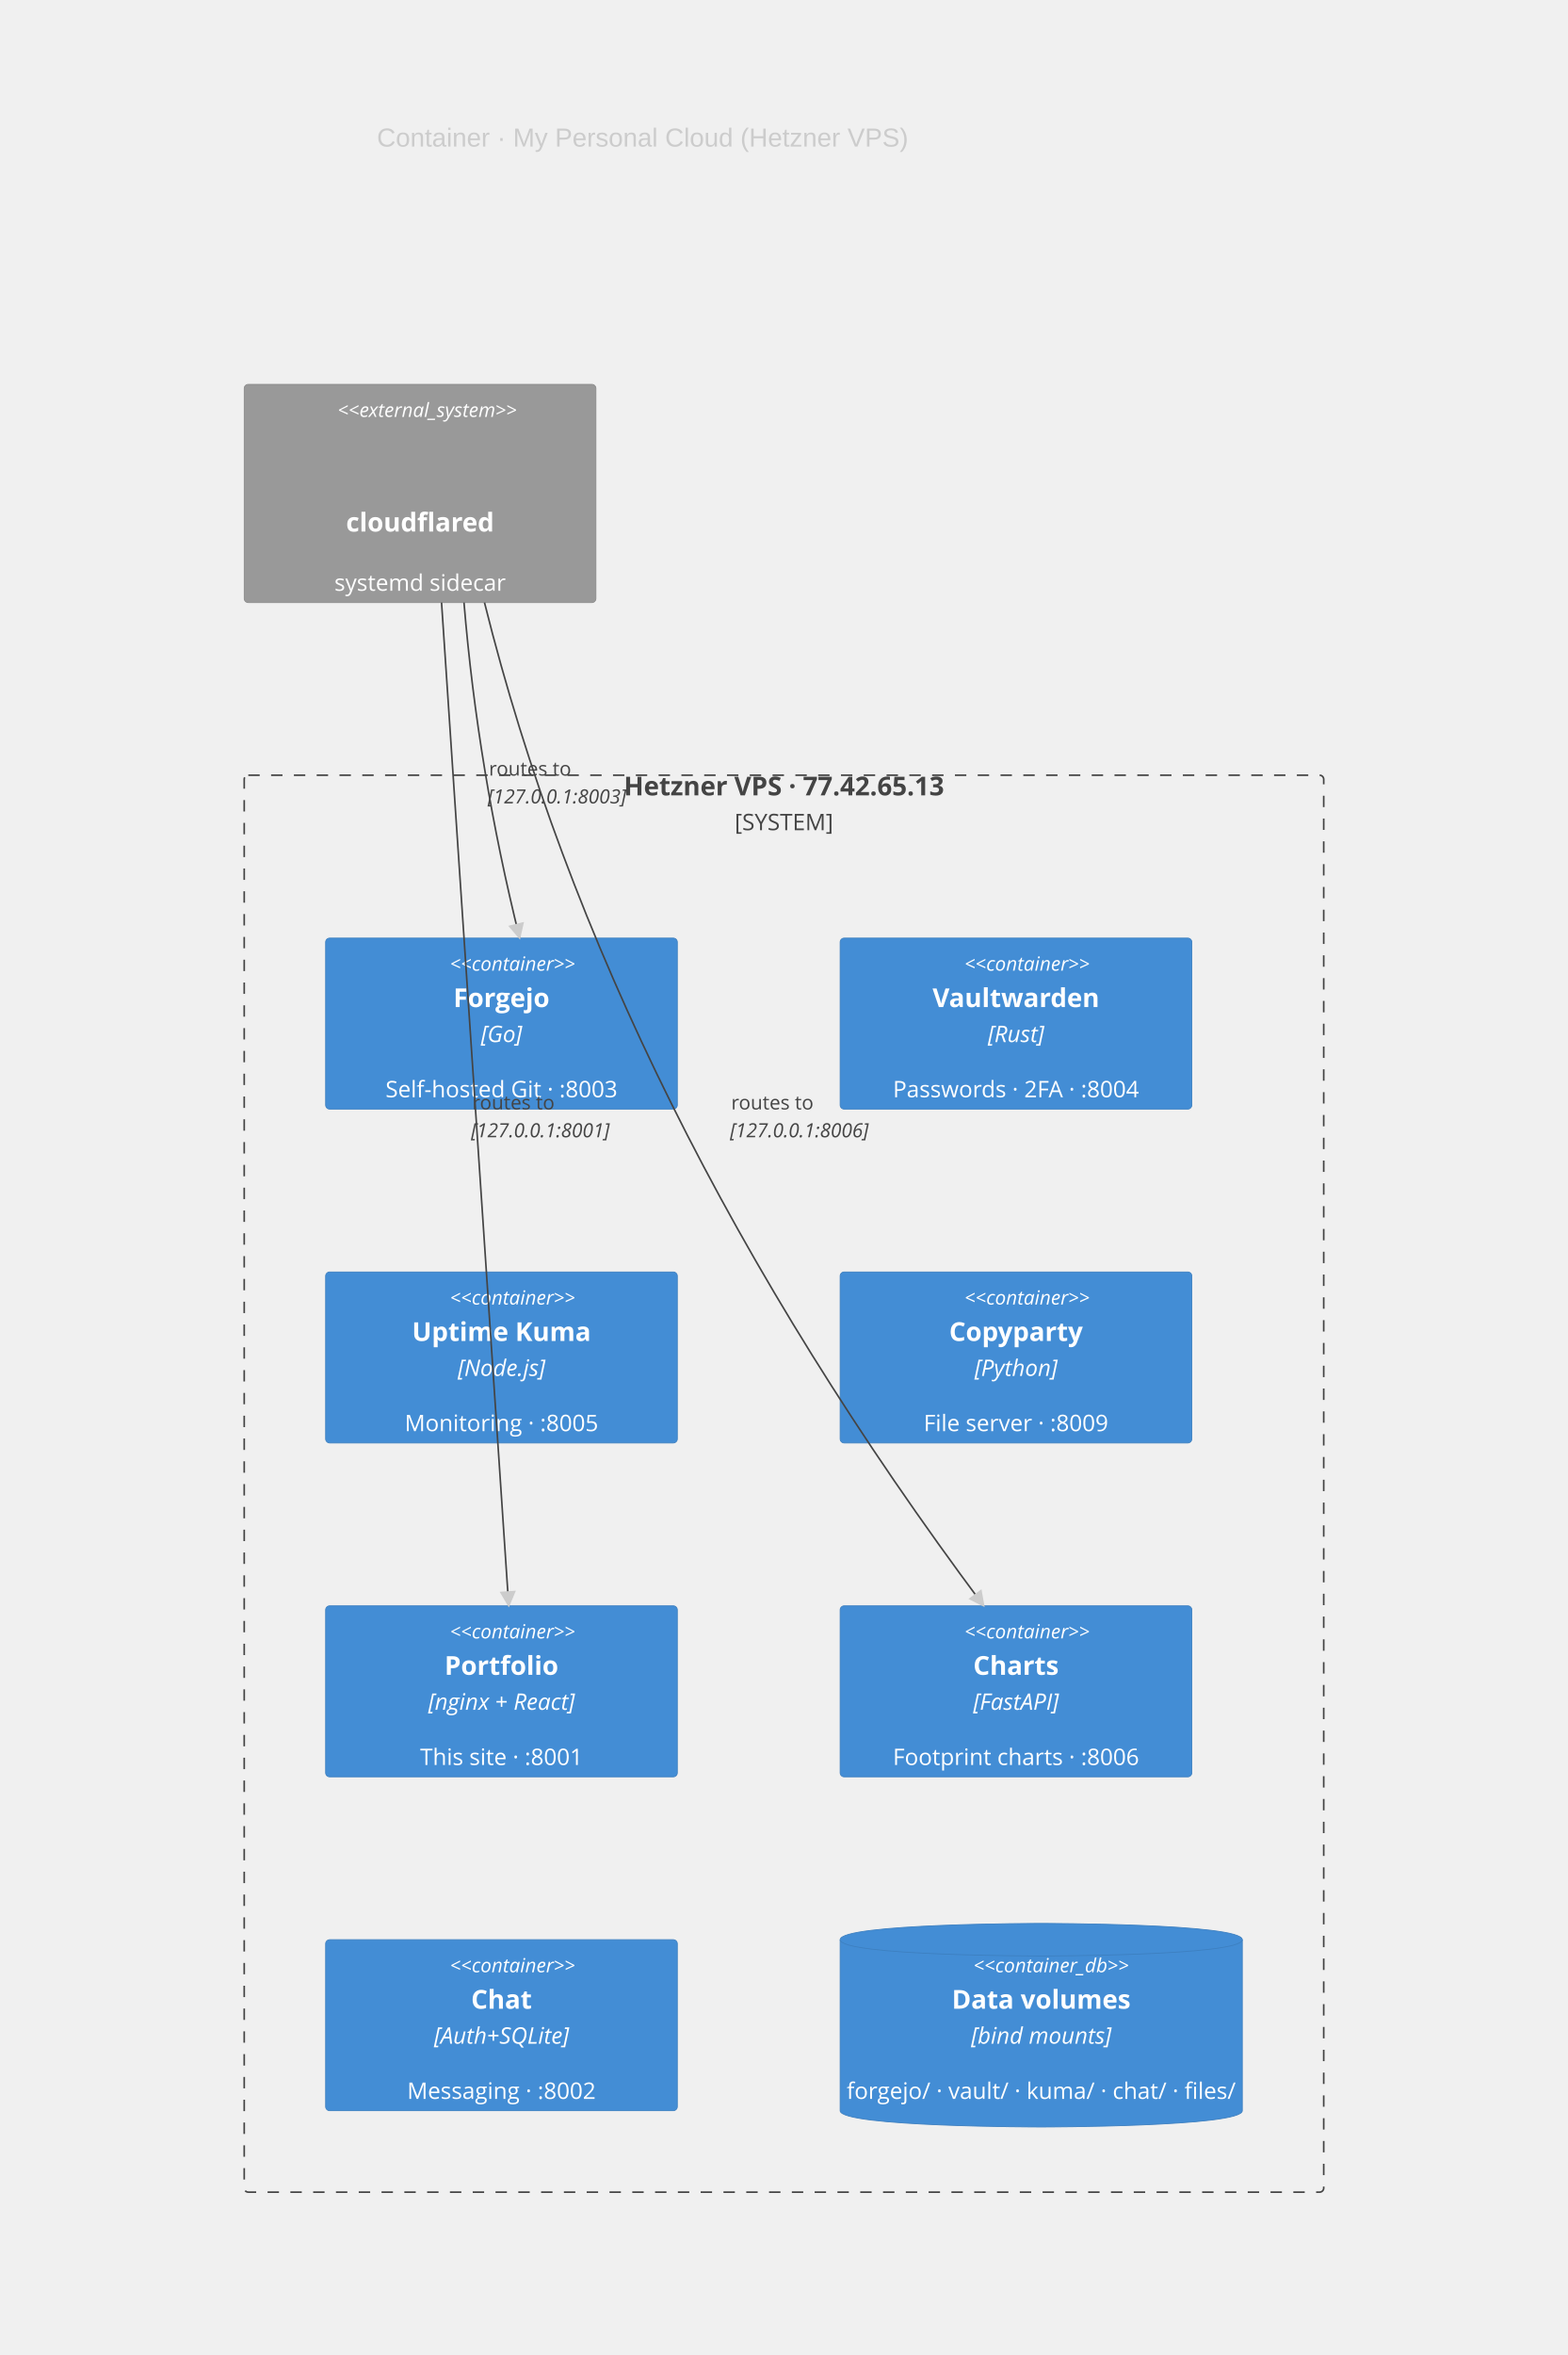
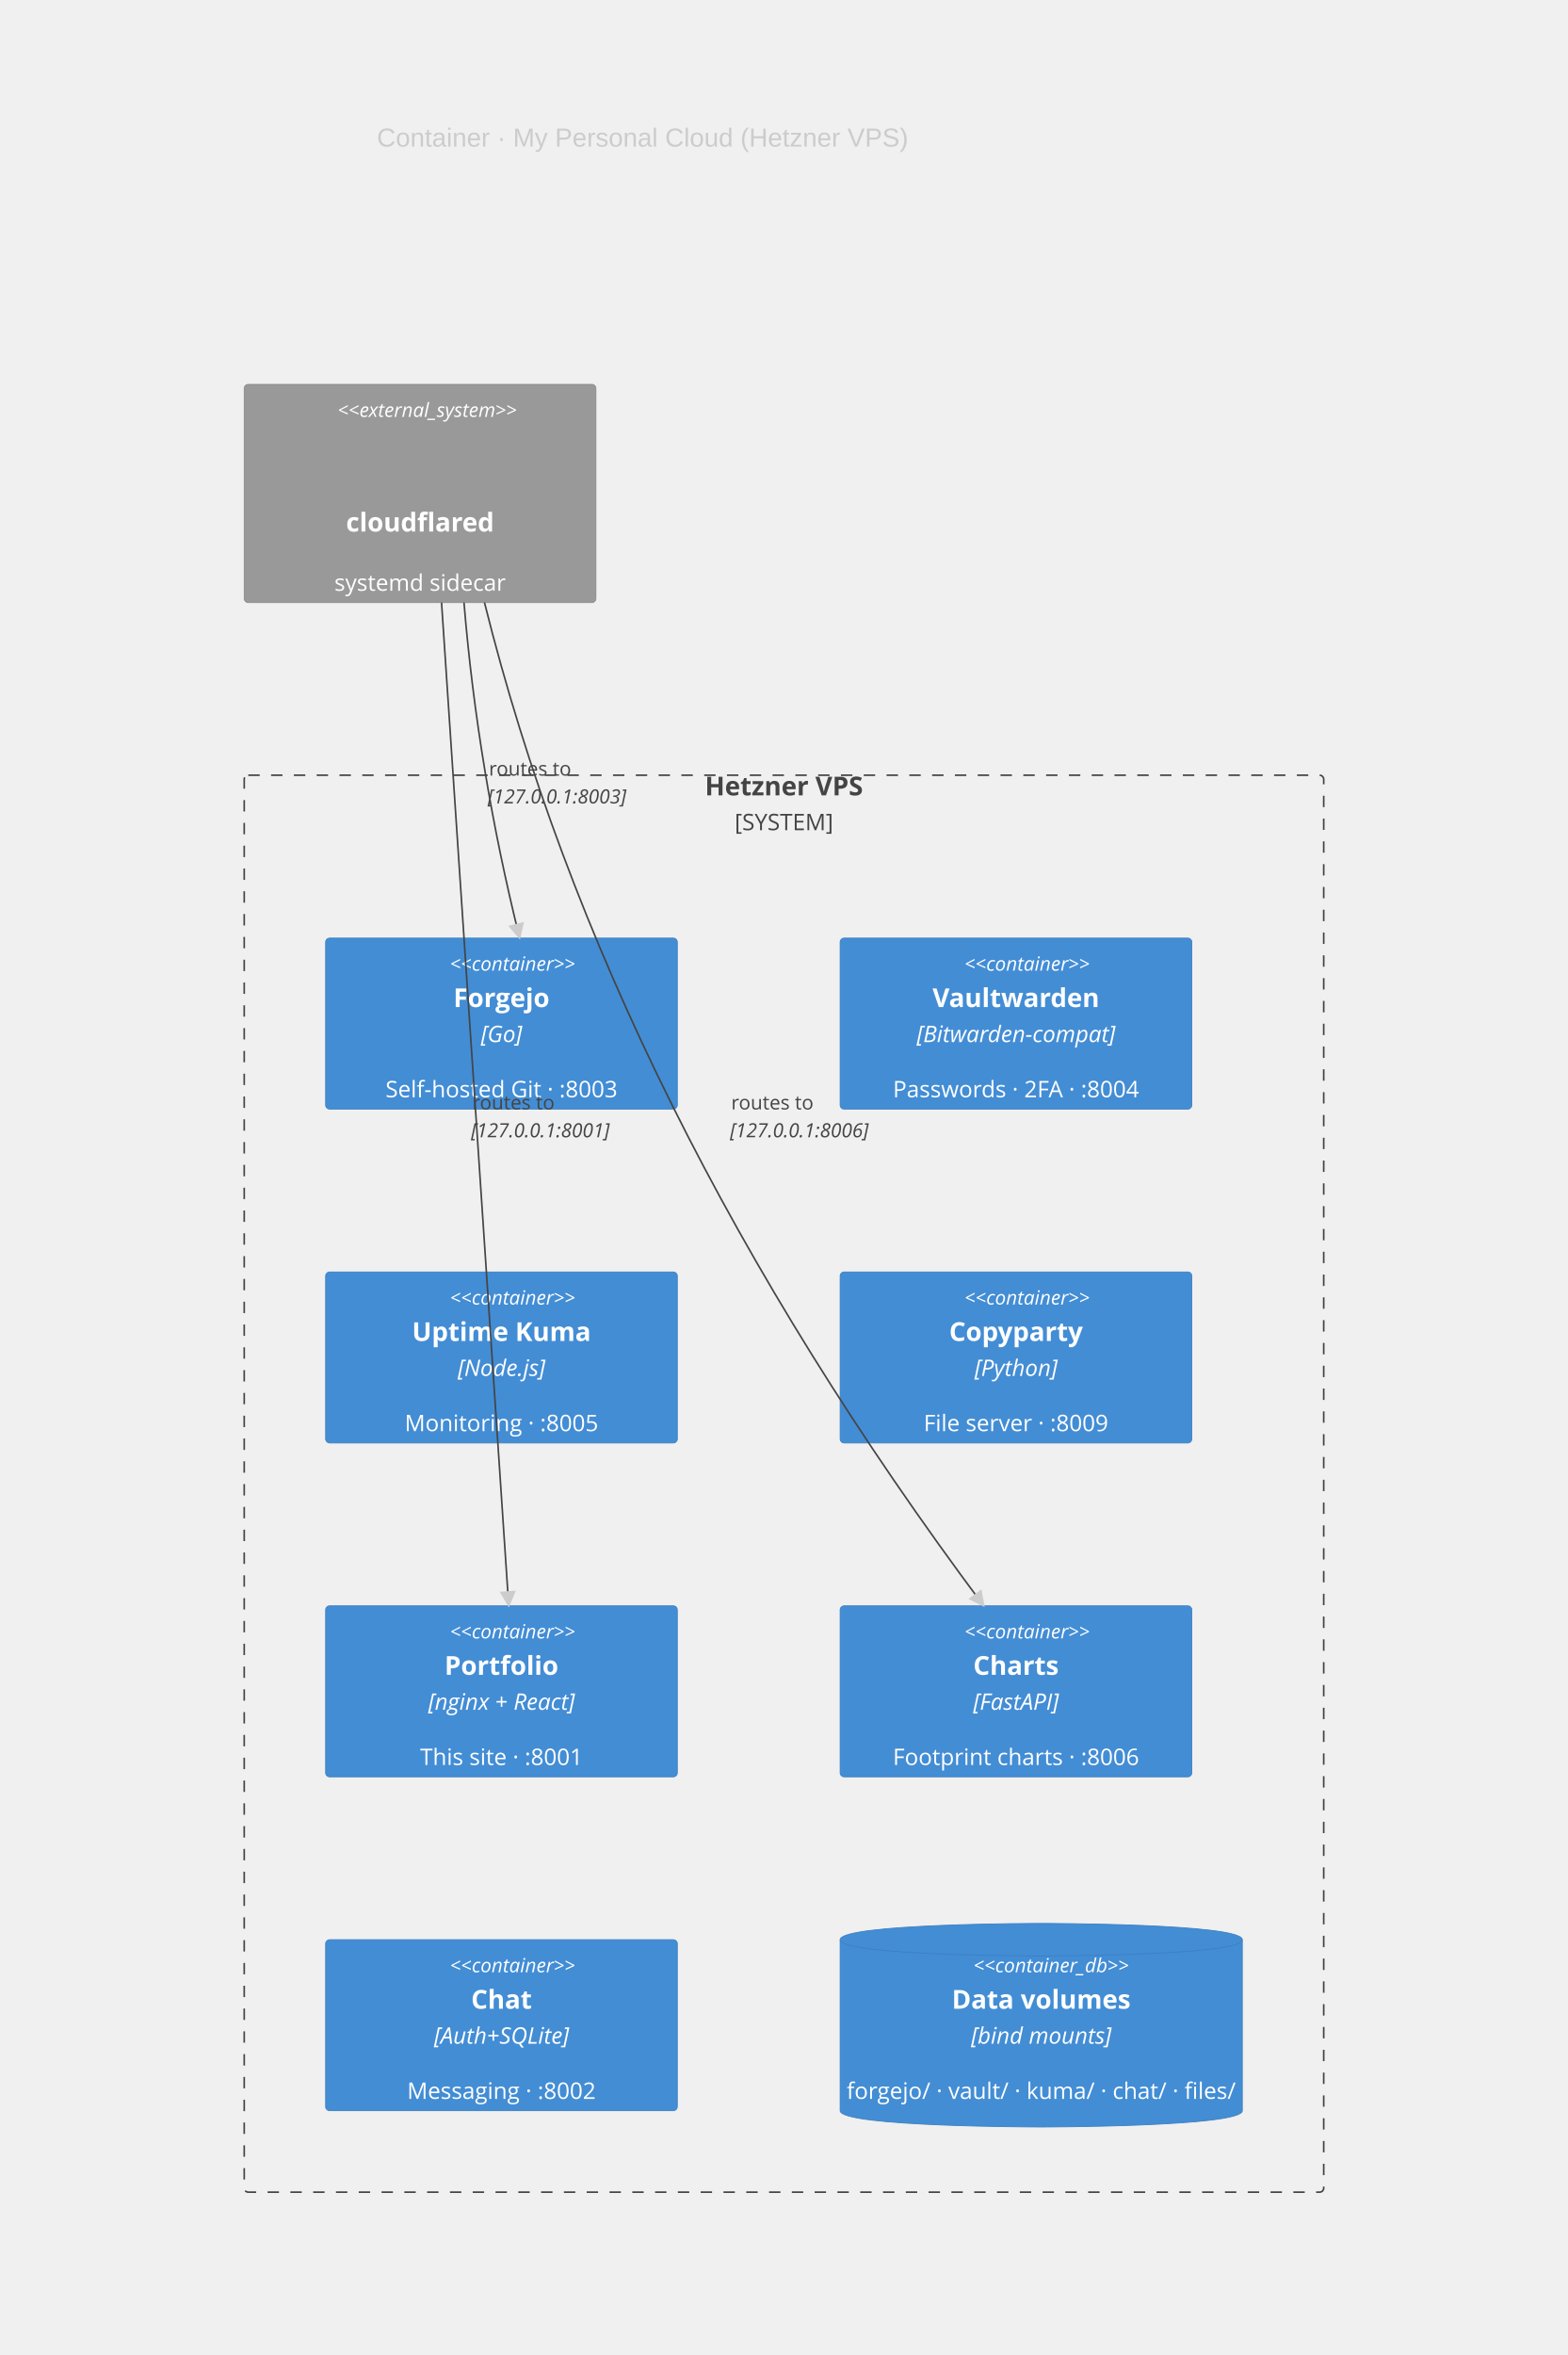
<svg xmlns="http://www.w3.org/2000/svg" id="my-svg" width="100%" style="max-width: 963px; background-color: transparent;" viewBox="0 -70 963 1446" role="graphics-document document" aria-roledescription="c4">
  <style>#my-svg{font-family:"trebuchet ms",verdana,arial,sans-serif;font-size:16px;fill:#ccc;}@keyframes edge-animation-frame{from{stroke-dashoffset:0;}}@keyframes dash{to{stroke-dashoffset:0;}}#my-svg .edge-animation-slow{stroke-dasharray:9,5!important;stroke-dashoffset:900;animation:dash 50s linear infinite;stroke-linecap:round;}#my-svg .edge-animation-fast{stroke-dasharray:9,5!important;stroke-dashoffset:900;animation:dash 20s linear infinite;stroke-linecap:round;}#my-svg .error-icon{fill:#a44141;}#my-svg .error-text{fill:#ddd;stroke:#ddd;}#my-svg .edge-thickness-normal{stroke-width:1px;}#my-svg .edge-thickness-thick{stroke-width:3.5px;}#my-svg .edge-pattern-solid{stroke-dasharray:0;}#my-svg .edge-thickness-invisible{stroke-width:0;fill:none;}#my-svg .edge-pattern-dashed{stroke-dasharray:3;}#my-svg .edge-pattern-dotted{stroke-dasharray:2;}#my-svg .marker{fill:lightgrey;stroke:lightgrey;}#my-svg .marker.cross{stroke:lightgrey;}#my-svg svg{font-family:"trebuchet ms",verdana,arial,sans-serif;font-size:16px;}#my-svg p{margin:0;}#my-svg .person{stroke:#cccccc;fill:#1f2020;}#my-svg .node .neo-node{stroke:#ccc;}#my-svg [data-look="neo"].node rect,#my-svg [data-look="neo"].cluster rect,#my-svg [data-look="neo"].node polygon{stroke:url(#my-svg-gradient);filter:drop-shadow( 1px 2px 2px rgba(185,185,185,1));}#my-svg [data-look="neo"].swimlane.cluster rect{filter:none;}#my-svg [data-look="neo"].node path{stroke:url(#my-svg-gradient);stroke-width:1px;}#my-svg [data-look="neo"].node .outer-path{filter:drop-shadow( 1px 2px 2px rgba(185,185,185,1));}#my-svg [data-look="neo"].node .neo-line path{stroke:#ccc;filter:none;}#my-svg [data-look="neo"].node circle{stroke:url(#my-svg-gradient);filter:drop-shadow( 1px 2px 2px rgba(185,185,185,1));}#my-svg [data-look="neo"].node circle .state-start{fill:#000000;}#my-svg [data-look="neo"].icon-shape .icon{fill:url(#my-svg-gradient);filter:drop-shadow( 1px 2px 2px rgba(185,185,185,1));}#my-svg [data-look="neo"].icon-shape .icon-neo path{stroke:url(#my-svg-gradient);filter:drop-shadow( 1px 2px 2px rgba(185,185,185,1));}#my-svg :root{--mermaid-font-family:"trebuchet ms",verdana,arial,sans-serif;}</style>
  <g />
  <defs>
    <symbol id="my-svg-computer" width="24" height="24">
      <path transform="scale(.5)" d="M2 2v13h20v-13h-20zm18 11h-16v-9h16v9zm-10.228 6l.466-1h3.524l.467 1h-4.457zm14.228 3h-24l2-6h2.104l-1.33 4h18.45l-1.297-4h2.073l2 6zm-5-10h-14v-7h14v7z" />
    </symbol>
  </defs>
  <defs>
    <symbol id="my-svg-database" fill-rule="evenodd" clip-rule="evenodd">
      <path transform="scale(.5)" d="M12.258.001l.256.004.255.005.253.008.251.01.249.012.247.015.246.016.242.019.241.02.239.023.236.024.233.027.231.028.229.031.225.032.223.034.22.036.217.038.214.04.211.041.208.043.205.045.201.046.198.048.194.05.191.051.187.053.183.054.18.056.175.057.172.059.168.06.163.061.16.063.155.064.15.066.074.033.073.033.071.034.07.034.069.035.068.035.067.035.066.035.064.036.064.036.062.036.06.036.06.037.058.037.058.037.055.038.055.038.053.038.052.038.051.039.05.039.048.039.047.039.045.04.044.04.043.04.041.04.04.041.039.041.037.041.036.041.034.041.033.042.032.042.03.042.029.042.027.042.026.043.024.043.023.043.021.043.02.043.018.044.017.043.015.044.013.044.012.044.011.045.009.044.007.045.006.045.004.045.002.045.001.045v17l-.001.045-.002.045-.004.045-.006.045-.007.045-.009.044-.011.045-.012.044-.013.044-.015.044-.017.043-.018.044-.02.043-.021.043-.023.043-.024.043-.026.043-.027.042-.029.042-.03.042-.032.042-.033.042-.034.041-.036.041-.037.041-.039.041-.04.041-.041.04-.043.04-.044.04-.045.04-.047.039-.048.039-.05.039-.051.039-.052.038-.053.038-.055.038-.055.038-.058.037-.058.037-.06.037-.06.036-.062.036-.064.036-.064.036-.066.035-.067.035-.068.035-.069.035-.07.034-.071.034-.073.033-.074.033-.15.066-.155.064-.16.063-.163.061-.168.06-.172.059-.175.057-.18.056-.183.054-.187.053-.191.051-.194.05-.198.048-.201.046-.205.045-.208.043-.211.041-.214.04-.217.038-.22.036-.223.034-.225.032-.229.031-.231.028-.233.027-.236.024-.239.023-.241.02-.242.019-.246.016-.247.015-.249.012-.251.01-.253.008-.255.005-.256.004-.258.001-.258-.001-.256-.004-.255-.005-.253-.008-.251-.01-.249-.012-.247-.015-.245-.016-.243-.019-.241-.02-.238-.023-.236-.024-.234-.027-.231-.028-.228-.031-.226-.032-.223-.034-.22-.036-.217-.038-.214-.04-.211-.041-.208-.043-.204-.045-.201-.046-.198-.048-.195-.05-.19-.051-.187-.053-.184-.054-.179-.056-.176-.057-.172-.059-.167-.06-.164-.061-.159-.063-.155-.064-.151-.066-.074-.033-.072-.033-.072-.034-.07-.034-.069-.035-.068-.035-.067-.035-.066-.035-.064-.036-.063-.036-.062-.036-.061-.036-.06-.037-.058-.037-.057-.037-.056-.038-.055-.038-.053-.038-.052-.038-.051-.039-.049-.039-.049-.039-.046-.039-.046-.04-.044-.04-.043-.04-.041-.04-.04-.041-.039-.041-.037-.041-.036-.041-.034-.041-.033-.042-.032-.042-.03-.042-.029-.042-.027-.042-.026-.043-.024-.043-.023-.043-.021-.043-.02-.043-.018-.044-.017-.043-.015-.044-.013-.044-.012-.044-.011-.045-.009-.044-.007-.045-.006-.045-.004-.045-.002-.045-.001-.045v-17l.001-.045.002-.045.004-.045.006-.045.007-.045.009-.044.011-.045.012-.044.013-.044.015-.044.017-.043.018-.044.02-.043.021-.043.023-.043.024-.043.026-.043.027-.042.029-.042.03-.042.032-.042.033-.042.034-.041.036-.041.037-.041.039-.041.04-.041.041-.04.043-.04.044-.04.046-.04.046-.039.049-.039.049-.039.051-.039.052-.038.053-.038.055-.038.056-.038.057-.037.058-.037.06-.037.061-.036.062-.036.063-.036.064-.036.066-.035.067-.035.068-.035.069-.035.07-.034.072-.034.072-.033.074-.033.151-.066.155-.064.159-.063.164-.061.167-.06.172-.059.176-.057.179-.056.184-.054.187-.053.19-.051.195-.05.198-.048.201-.046.204-.045.208-.043.211-.041.214-.04.217-.038.22-.036.223-.034.226-.032.228-.031.231-.028.234-.027.236-.024.238-.023.241-.02.243-.019.245-.016.247-.015.249-.012.251-.01.253-.008.255-.005.256-.004.258-.001.258.001zm-9.258 20.499v.01l.001.021.003.021.004.022.005.021.006.022.007.022.009.023.01.022.011.023.012.023.013.023.015.023.016.024.017.023.018.024.019.024.021.024.022.025.023.024.024.025.052.049.056.05.061.051.066.051.07.051.075.051.079.052.084.052.088.052.092.052.097.052.102.051.105.052.11.052.114.051.119.051.123.051.127.05.131.05.135.05.139.048.144.049.147.047.152.047.155.047.16.045.163.045.167.043.171.043.176.041.178.041.183.039.187.039.19.037.194.035.197.035.202.033.204.031.209.03.212.029.216.027.219.025.222.024.226.021.23.02.233.018.236.016.24.015.243.012.246.01.249.008.253.005.256.004.259.001.26-.001.257-.004.254-.005.25-.008.247-.011.244-.012.241-.014.237-.016.233-.018.231-.021.226-.021.224-.024.22-.026.216-.027.212-.028.21-.031.205-.031.202-.034.198-.034.194-.036.191-.037.187-.039.183-.04.179-.04.175-.042.172-.043.168-.044.163-.045.16-.046.155-.046.152-.047.148-.048.143-.049.139-.049.136-.05.131-.05.126-.05.123-.051.118-.052.114-.051.11-.052.106-.052.101-.052.096-.052.092-.052.088-.053.083-.051.079-.052.074-.052.07-.051.065-.051.06-.051.056-.05.051-.05.023-.024.023-.025.021-.024.02-.024.019-.024.018-.024.017-.024.015-.023.014-.024.013-.023.012-.023.01-.023.01-.022.008-.022.006-.022.006-.022.004-.022.004-.021.001-.021.001-.021v-4.127l-.077.055-.08.053-.083.054-.085.053-.087.052-.09.052-.093.051-.095.05-.097.05-.1.049-.102.049-.105.048-.106.047-.109.047-.111.046-.114.045-.115.045-.118.044-.12.043-.122.042-.124.042-.126.041-.128.04-.13.04-.132.038-.134.038-.135.037-.138.037-.139.035-.142.035-.143.034-.144.033-.147.032-.148.031-.15.03-.151.03-.153.029-.154.027-.156.027-.158.026-.159.025-.161.024-.162.023-.163.022-.165.021-.166.02-.167.019-.169.018-.169.017-.171.016-.173.015-.173.014-.175.013-.175.012-.177.011-.178.01-.179.008-.179.008-.181.006-.182.005-.182.004-.184.003-.184.002h-.37l-.184-.002-.184-.003-.182-.004-.182-.005-.181-.006-.179-.008-.179-.008-.178-.01-.176-.011-.176-.012-.175-.013-.173-.014-.172-.015-.171-.016-.17-.017-.169-.018-.167-.019-.166-.02-.165-.021-.163-.022-.162-.023-.161-.024-.159-.025-.157-.026-.156-.027-.155-.027-.153-.029-.151-.03-.15-.03-.148-.031-.146-.032-.145-.033-.143-.034-.141-.035-.14-.035-.137-.037-.136-.037-.134-.038-.132-.038-.13-.04-.128-.04-.126-.041-.124-.042-.122-.042-.12-.044-.117-.043-.116-.045-.113-.045-.112-.046-.109-.047-.106-.047-.105-.048-.102-.049-.1-.049-.097-.05-.095-.05-.093-.052-.09-.051-.087-.052-.085-.053-.083-.054-.08-.054-.077-.054v4.127zm0-5.654v.011l.001.021.003.021.004.021.005.022.006.022.007.022.009.022.01.022.011.023.012.023.013.023.015.024.016.023.017.024.018.024.019.024.021.024.022.024.023.025.024.024.052.05.056.05.061.05.066.051.07.051.075.052.079.051.084.052.088.052.092.052.097.052.102.052.105.052.11.051.114.051.119.052.123.05.127.051.131.05.135.049.139.049.144.048.147.048.152.047.155.046.16.045.163.045.167.044.171.042.176.042.178.04.183.04.187.038.19.037.194.036.197.034.202.033.204.032.209.03.212.028.216.027.219.025.222.024.226.022.23.02.233.018.236.016.24.014.243.012.246.01.249.008.253.006.256.003.259.001.26-.001.257-.003.254-.006.25-.008.247-.01.244-.012.241-.015.237-.016.233-.018.231-.02.226-.022.224-.024.22-.025.216-.027.212-.029.21-.03.205-.032.202-.033.198-.035.194-.036.191-.037.187-.039.183-.039.179-.041.175-.042.172-.043.168-.044.163-.045.16-.045.155-.047.152-.047.148-.048.143-.048.139-.05.136-.049.131-.05.126-.051.123-.051.118-.051.114-.052.11-.052.106-.052.101-.052.096-.052.092-.052.088-.052.083-.052.079-.052.074-.051.07-.052.065-.051.06-.05.056-.051.051-.049.023-.025.023-.024.021-.025.02-.024.019-.024.018-.024.017-.024.015-.023.014-.023.013-.024.012-.022.01-.023.01-.023.008-.022.006-.022.006-.022.004-.021.004-.022.001-.021.001-.021v-4.139l-.077.054-.08.054-.083.054-.085.052-.087.053-.09.051-.093.051-.095.051-.097.05-.1.049-.102.049-.105.048-.106.047-.109.047-.111.046-.114.045-.115.044-.118.044-.12.044-.122.042-.124.042-.126.041-.128.04-.13.039-.132.039-.134.038-.135.037-.138.036-.139.036-.142.035-.143.033-.144.033-.147.033-.148.031-.15.03-.151.03-.153.028-.154.028-.156.027-.158.026-.159.025-.161.024-.162.023-.163.022-.165.021-.166.02-.167.019-.169.018-.169.017-.171.016-.173.015-.173.014-.175.013-.175.012-.177.011-.178.009-.179.009-.179.007-.181.007-.182.005-.182.004-.184.003-.184.002h-.37l-.184-.002-.184-.003-.182-.004-.182-.005-.181-.007-.179-.007-.179-.009-.178-.009-.176-.011-.176-.012-.175-.013-.173-.014-.172-.015-.171-.016-.17-.017-.169-.018-.167-.019-.166-.02-.165-.021-.163-.022-.162-.023-.161-.024-.159-.025-.157-.026-.156-.027-.155-.028-.153-.028-.151-.03-.15-.03-.148-.031-.146-.033-.145-.033-.143-.033-.141-.035-.14-.036-.137-.036-.136-.037-.134-.038-.132-.039-.13-.039-.128-.04-.126-.041-.124-.042-.122-.043-.12-.043-.117-.044-.116-.044-.113-.046-.112-.046-.109-.046-.106-.047-.105-.048-.102-.049-.1-.049-.097-.05-.095-.051-.093-.051-.09-.051-.087-.053-.085-.052-.083-.054-.08-.054-.077-.054v4.139zm0-5.666v.011l.001.02.003.022.004.021.005.022.006.021.007.022.009.023.01.022.011.023.012.023.013.023.015.023.016.024.017.024.018.023.019.024.021.025.022.024.023.024.024.025.052.05.056.05.061.05.066.051.07.051.075.052.079.051.084.052.088.052.092.052.097.052.102.052.105.051.11.052.114.051.119.051.123.051.127.05.131.05.135.05.139.049.144.048.147.048.152.047.155.046.16.045.163.045.167.043.171.043.176.042.178.04.183.04.187.038.19.037.194.036.197.034.202.033.204.032.209.03.212.028.216.027.219.025.222.024.226.021.23.02.233.018.236.017.24.014.243.012.246.01.249.008.253.006.256.003.259.001.26-.001.257-.003.254-.006.25-.008.247-.01.244-.013.241-.014.237-.016.233-.018.231-.02.226-.022.224-.024.22-.025.216-.027.212-.029.21-.03.205-.032.202-.033.198-.035.194-.036.191-.037.187-.039.183-.039.179-.041.175-.042.172-.043.168-.044.163-.045.16-.045.155-.047.152-.047.148-.048.143-.049.139-.049.136-.049.131-.051.126-.05.123-.051.118-.052.114-.051.11-.052.106-.052.101-.052.096-.052.092-.052.088-.052.083-.052.079-.052.074-.052.07-.051.065-.051.06-.051.056-.05.051-.049.023-.025.023-.025.021-.024.02-.024.019-.024.018-.024.017-.024.015-.023.014-.024.013-.023.012-.023.01-.022.01-.023.008-.022.006-.022.006-.022.004-.022.004-.021.001-.021.001-.021v-4.153l-.077.054-.08.054-.083.053-.085.053-.087.053-.09.051-.093.051-.095.051-.097.05-.1.049-.102.048-.105.048-.106.048-.109.046-.111.046-.114.046-.115.044-.118.044-.12.043-.122.043-.124.042-.126.041-.128.04-.13.039-.132.039-.134.038-.135.037-.138.036-.139.036-.142.034-.143.034-.144.033-.147.032-.148.032-.15.03-.151.03-.153.028-.154.028-.156.027-.158.026-.159.024-.161.024-.162.023-.163.023-.165.021-.166.02-.167.019-.169.018-.169.017-.171.016-.173.015-.173.014-.175.013-.175.012-.177.01-.178.01-.179.009-.179.007-.181.006-.182.006-.182.004-.184.003-.184.001-.185.001-.185-.001-.184-.001-.184-.003-.182-.004-.182-.006-.181-.006-.179-.007-.179-.009-.178-.01-.176-.01-.176-.012-.175-.013-.173-.014-.172-.015-.171-.016-.17-.017-.169-.018-.167-.019-.166-.02-.165-.021-.163-.023-.162-.023-.161-.024-.159-.024-.157-.026-.156-.027-.155-.028-.153-.028-.151-.03-.15-.03-.148-.032-.146-.032-.145-.033-.143-.034-.141-.034-.14-.036-.137-.036-.136-.037-.134-.038-.132-.039-.13-.039-.128-.041-.126-.041-.124-.041-.122-.043-.12-.043-.117-.044-.116-.044-.113-.046-.112-.046-.109-.046-.106-.048-.105-.048-.102-.048-.1-.05-.097-.049-.095-.051-.093-.051-.09-.052-.087-.052-.085-.053-.083-.053-.08-.054-.077-.054v4.153zm8.74-8.179l-.257.004-.254.005-.25.008-.247.011-.244.012-.241.014-.237.016-.233.018-.231.021-.226.022-.224.023-.22.026-.216.027-.212.028-.21.031-.205.032-.202.033-.198.034-.194.036-.191.038-.187.038-.183.04-.179.041-.175.042-.172.043-.168.043-.163.045-.16.046-.155.046-.152.048-.148.048-.143.048-.139.049-.136.05-.131.05-.126.051-.123.051-.118.051-.114.052-.11.052-.106.052-.101.052-.096.052-.092.052-.088.052-.083.052-.079.052-.074.051-.07.052-.065.051-.06.05-.056.05-.051.05-.023.025-.023.024-.021.024-.02.025-.019.024-.018.024-.017.023-.015.024-.014.023-.013.023-.012.023-.01.023-.01.022-.008.022-.006.023-.006.021-.004.022-.004.021-.001.021-.001.021.001.021.001.021.004.021.004.022.006.021.006.023.008.022.01.022.01.023.012.023.013.023.014.023.015.024.017.023.018.024.019.024.02.025.021.024.023.024.023.025.051.05.056.05.06.05.065.051.07.052.074.051.079.052.083.052.088.052.092.052.096.052.101.052.106.052.11.052.114.052.118.051.123.051.126.051.131.05.136.05.139.049.143.048.148.048.152.048.155.046.16.046.163.045.168.043.172.043.175.042.179.041.183.04.187.038.191.038.194.036.198.034.202.033.205.032.21.031.212.028.216.027.22.026.224.023.226.022.231.021.233.018.237.016.241.014.244.012.247.011.25.008.254.005.257.004.26.001.26-.001.257-.004.254-.005.25-.008.247-.011.244-.012.241-.014.237-.016.233-.018.231-.021.226-.022.224-.023.22-.026.216-.027.212-.028.21-.031.205-.032.202-.033.198-.034.194-.036.191-.038.187-.038.183-.04.179-.041.175-.042.172-.043.168-.043.163-.045.16-.046.155-.046.152-.048.148-.048.143-.048.139-.049.136-.05.131-.05.126-.051.123-.051.118-.051.114-.052.11-.052.106-.052.101-.052.096-.052.092-.052.088-.052.083-.052.079-.052.074-.051.07-.052.065-.051.06-.05.056-.05.051-.05.023-.025.023-.024.021-.024.02-.025.019-.024.018-.024.017-.023.015-.024.014-.023.013-.023.012-.023.01-.023.01-.022.008-.022.006-.023.006-.021.004-.022.004-.021.001-.021.001-.021-.001-.021-.001-.021-.004-.021-.004-.022-.006-.021-.006-.023-.008-.022-.01-.022-.01-.023-.012-.023-.013-.023-.014-.023-.015-.024-.017-.023-.018-.024-.019-.024-.02-.025-.021-.024-.023-.024-.023-.025-.051-.05-.056-.05-.06-.05-.065-.051-.07-.052-.074-.051-.079-.052-.083-.052-.088-.052-.092-.052-.096-.052-.101-.052-.106-.052-.11-.052-.114-.052-.118-.051-.123-.051-.126-.051-.131-.05-.136-.05-.139-.049-.143-.048-.148-.048-.152-.048-.155-.046-.16-.046-.163-.045-.168-.043-.172-.043-.175-.042-.179-.041-.183-.04-.187-.038-.191-.038-.194-.036-.198-.034-.202-.033-.205-.032-.21-.031-.212-.028-.216-.027-.22-.026-.224-.023-.226-.022-.231-.021-.233-.018-.237-.016-.241-.014-.244-.012-.247-.011-.25-.008-.254-.005-.257-.004-.26-.001-.26.001z" />
    </symbol>
  </defs>
  <defs>
    <symbol id="my-svg-clock" width="24" height="24">
      <path transform="scale(.5)" d="M12 2c5.514 0 10 4.486 10 10s-4.486 10-10 10-10-4.486-10-10 4.486-10 10-10zm0-2c-6.627 0-12 5.373-12 12s5.373 12 12 12 12-5.373 12-12-5.373-12-12-12zm5.848 12.459c.202.038.202.333.001.372-1.907.361-6.045 1.111-6.547 1.111-.719 0-1.301-.582-1.301-1.301 0-.512.77-5.447 1.125-7.445.034-.192.312-.181.343.014l.985 6.238 5.394 1.011z" />
    </symbol>
  </defs>
  <g class="person-man">
    <rect x="150" y="166" fill="#999999" stroke="#8A8A8A" width="216" height="134" rx="2.5" ry="2.5" stroke-width="0.5" />
    <text fill="#FFFFFF" font-family="&quot;Open Sans&quot;, sans-serif" font-size="12" font-style="italic" lengthAdjust="spacing" textLength="101" x="207.5" y="186">&lt;&lt;external_system&gt;&gt;</text>
    <text x="258" y="252" dominant-baseline="middle" fill="#FFFFFF" style="text-anchor: middle; font-size: 16px; font-weight: bold; font-family: &quot;Open Sans&quot;, sans-serif;">
      <tspan dy="0" alignment-baseline="mathematical">cloudflared</tspan>
    </text>
    <text x="258" y="289" dominant-baseline="middle" fill="#FFFFFF" style="text-anchor: middle; font-size: 14px; font-weight: normal; font-family: &quot;Open Sans&quot;, sans-serif;">
      <tspan dy="0" alignment-baseline="mathematical">systemd sidecar</tspan>
    </text>
  </g>
  <g class="person-man">
    <rect x="200" y="506" fill="#438DD5" stroke="#3C7FC0" width="216" height="105" rx="2.5" ry="2.5" stroke-width="0.5" />
    <text fill="#FFFFFF" font-family="&quot;Open Sans&quot;, sans-serif" font-size="12" font-style="italic" lengthAdjust="spacing" textLength="63" x="276.5" y="526">&lt;&lt;container&gt;&gt;</text>
    <text x="308" y="544" dominant-baseline="middle" fill="#FFFFFF" style="text-anchor: middle; font-size: 16px; font-weight: bold; font-family: &quot;Open Sans&quot;, sans-serif;">
      <tspan dy="0" alignment-baseline="mathematical">Forgejo</tspan>
    </text>
    <text x="308" y="566" dominant-baseline="middle" fill="#FFFFFF" font-style="italic" style="text-anchor: middle; font-size: 14px; font-weight: normal; font-family: &quot;Open Sans&quot;, sans-serif;">
      <tspan dy="0" alignment-baseline="mathematical">[Go]</tspan>
    </text>
    <text x="308" y="600" dominant-baseline="middle" fill="#FFFFFF" style="text-anchor: middle; font-size: 14px; font-weight: normal; font-family: &quot;Open Sans&quot;, sans-serif;">
      <tspan dy="0" alignment-baseline="mathematical">Self-hosted Git · :8003</tspan>
    </text>
  </g>
  <g class="person-man">
    <rect x="516" y="506" fill="#438DD5" stroke="#3C7FC0" width="216" height="105" rx="2.5" ry="2.5" stroke-width="0.5" />
    <text fill="#FFFFFF" font-family="&quot;Open Sans&quot;, sans-serif" font-size="12" font-style="italic" lengthAdjust="spacing" textLength="63" x="592.5" y="526">&lt;&lt;container&gt;&gt;</text>
    <text x="624" y="544" dominant-baseline="middle" fill="#FFFFFF" style="text-anchor: middle; font-size: 16px; font-weight: bold; font-family: &quot;Open Sans&quot;, sans-serif;">
      <tspan dy="0" alignment-baseline="mathematical">Vaultwarden</tspan>
    </text>
    <text x="624" y="566" dominant-baseline="middle" fill="#FFFFFF" font-style="italic" style="text-anchor: middle; font-size: 14px; font-weight: normal; font-family: &quot;Open Sans&quot;, sans-serif;">
-       <tspan dy="0" alignment-baseline="mathematical">[Rust]</tspan>
+       <tspan dy="0" alignment-baseline="mathematical">[Bitwarden-compat]</tspan>
    </text>
    <text x="624" y="600" dominant-baseline="middle" fill="#FFFFFF" style="text-anchor: middle; font-size: 14px; font-weight: normal; font-family: &quot;Open Sans&quot;, sans-serif;">
      <tspan dy="0" alignment-baseline="mathematical">Passwords · 2FA · :8004</tspan>
    </text>
  </g>
  <g class="person-man">
    <rect x="200" y="711" fill="#438DD5" stroke="#3C7FC0" width="216" height="105" rx="2.5" ry="2.5" stroke-width="0.5" />
    <text fill="#FFFFFF" font-family="&quot;Open Sans&quot;, sans-serif" font-size="12" font-style="italic" lengthAdjust="spacing" textLength="63" x="276.5" y="731">&lt;&lt;container&gt;&gt;</text>
    <text x="308" y="749" dominant-baseline="middle" fill="#FFFFFF" style="text-anchor: middle; font-size: 16px; font-weight: bold; font-family: &quot;Open Sans&quot;, sans-serif;">
      <tspan dy="0" alignment-baseline="mathematical">Uptime Kuma</tspan>
    </text>
    <text x="308" y="771" dominant-baseline="middle" fill="#FFFFFF" font-style="italic" style="text-anchor: middle; font-size: 14px; font-weight: normal; font-family: &quot;Open Sans&quot;, sans-serif;">
      <tspan dy="0" alignment-baseline="mathematical">[Node.js]</tspan>
    </text>
    <text x="308" y="805" dominant-baseline="middle" fill="#FFFFFF" style="text-anchor: middle; font-size: 14px; font-weight: normal; font-family: &quot;Open Sans&quot;, sans-serif;">
      <tspan dy="0" alignment-baseline="mathematical">Monitoring · :8005</tspan>
    </text>
  </g>
  <g class="person-man">
    <rect x="516" y="711" fill="#438DD5" stroke="#3C7FC0" width="216" height="105" rx="2.5" ry="2.5" stroke-width="0.5" />
    <text fill="#FFFFFF" font-family="&quot;Open Sans&quot;, sans-serif" font-size="12" font-style="italic" lengthAdjust="spacing" textLength="63" x="592.5" y="731">&lt;&lt;container&gt;&gt;</text>
    <text x="624" y="749" dominant-baseline="middle" fill="#FFFFFF" style="text-anchor: middle; font-size: 16px; font-weight: bold; font-family: &quot;Open Sans&quot;, sans-serif;">
      <tspan dy="0" alignment-baseline="mathematical">Copyparty</tspan>
    </text>
    <text x="624" y="771" dominant-baseline="middle" fill="#FFFFFF" font-style="italic" style="text-anchor: middle; font-size: 14px; font-weight: normal; font-family: &quot;Open Sans&quot;, sans-serif;">
      <tspan dy="0" alignment-baseline="mathematical">[Python]</tspan>
    </text>
    <text x="624" y="805" dominant-baseline="middle" fill="#FFFFFF" style="text-anchor: middle; font-size: 14px; font-weight: normal; font-family: &quot;Open Sans&quot;, sans-serif;">
      <tspan dy="0" alignment-baseline="mathematical">File server · :8009</tspan>
    </text>
  </g>
  <g class="person-man">
    <rect x="200" y="916" fill="#438DD5" stroke="#3C7FC0" width="216" height="105" rx="2.5" ry="2.5" stroke-width="0.5" />
    <text fill="#FFFFFF" font-family="&quot;Open Sans&quot;, sans-serif" font-size="12" font-style="italic" lengthAdjust="spacing" textLength="63" x="276.5" y="936">&lt;&lt;container&gt;&gt;</text>
    <text x="308" y="954" dominant-baseline="middle" fill="#FFFFFF" style="text-anchor: middle; font-size: 16px; font-weight: bold; font-family: &quot;Open Sans&quot;, sans-serif;">
      <tspan dy="0" alignment-baseline="mathematical">Portfolio</tspan>
    </text>
    <text x="308" y="976" dominant-baseline="middle" fill="#FFFFFF" font-style="italic" style="text-anchor: middle; font-size: 14px; font-weight: normal; font-family: &quot;Open Sans&quot;, sans-serif;">
      <tspan dy="0" alignment-baseline="mathematical">[nginx + React]</tspan>
    </text>
    <text x="308" y="1010" dominant-baseline="middle" fill="#FFFFFF" style="text-anchor: middle; font-size: 14px; font-weight: normal; font-family: &quot;Open Sans&quot;, sans-serif;">
      <tspan dy="0" alignment-baseline="mathematical">This site · :8001</tspan>
    </text>
  </g>
  <g class="person-man">
    <rect x="516" y="916" fill="#438DD5" stroke="#3C7FC0" width="216" height="105" rx="2.5" ry="2.5" stroke-width="0.5" />
    <text fill="#FFFFFF" font-family="&quot;Open Sans&quot;, sans-serif" font-size="12" font-style="italic" lengthAdjust="spacing" textLength="63" x="592.5" y="936">&lt;&lt;container&gt;&gt;</text>
    <text x="624" y="954" dominant-baseline="middle" fill="#FFFFFF" style="text-anchor: middle; font-size: 16px; font-weight: bold; font-family: &quot;Open Sans&quot;, sans-serif;">
      <tspan dy="0" alignment-baseline="mathematical">Charts</tspan>
    </text>
    <text x="624" y="976" dominant-baseline="middle" fill="#FFFFFF" font-style="italic" style="text-anchor: middle; font-size: 14px; font-weight: normal; font-family: &quot;Open Sans&quot;, sans-serif;">
      <tspan dy="0" alignment-baseline="mathematical">[FastAPI]</tspan>
    </text>
    <text x="624" y="1010" dominant-baseline="middle" fill="#FFFFFF" style="text-anchor: middle; font-size: 14px; font-weight: normal; font-family: &quot;Open Sans&quot;, sans-serif;">
      <tspan dy="0" alignment-baseline="mathematical">Footprint charts · :8006</tspan>
    </text>
  </g>
  <g class="person-man">
    <rect x="200" y="1121" fill="#438DD5" stroke="#3C7FC0" width="216" height="105" rx="2.5" ry="2.5" stroke-width="0.5" />
    <text fill="#FFFFFF" font-family="&quot;Open Sans&quot;, sans-serif" font-size="12" font-style="italic" lengthAdjust="spacing" textLength="63" x="276.5" y="1141">&lt;&lt;container&gt;&gt;</text>
    <text x="308" y="1159" dominant-baseline="middle" fill="#FFFFFF" style="text-anchor: middle; font-size: 16px; font-weight: bold; font-family: &quot;Open Sans&quot;, sans-serif;">
      <tspan dy="0" alignment-baseline="mathematical">Chat</tspan>
    </text>
    <text x="308" y="1181" dominant-baseline="middle" fill="#FFFFFF" font-style="italic" style="text-anchor: middle; font-size: 14px; font-weight: normal; font-family: &quot;Open Sans&quot;, sans-serif;">
      <tspan dy="0" alignment-baseline="mathematical">[Auth+SQLite]</tspan>
    </text>
    <text x="308" y="1215" dominant-baseline="middle" fill="#FFFFFF" style="text-anchor: middle; font-size: 14px; font-weight: normal; font-family: &quot;Open Sans&quot;, sans-serif;">
      <tspan dy="0" alignment-baseline="mathematical">Messaging · :8002</tspan>
    </text>
  </g>
  <g class="person-man">
    <path fill="#438DD5" stroke-width="0.5" stroke="#3C7FC0" d="M516,1121c0,-10 123.5,-10 123.5,-10c0,0 123.5,0 123.5,10l0,105c0,10 -123.5,10 -123.5,10c0,0 -123.5,0 -123.5,-10l0,-105" />
    <path fill="none" stroke-width="0.5" stroke="#3C7FC0" d="M516,1121c0,10 123.5,10 123.5,10c0,0 123.5,0 123.5,-10" />
    <text fill="#FFFFFF" font-family="&quot;Open Sans&quot;, sans-serif" font-size="12" font-style="italic" lengthAdjust="spacing" textLength="83" x="598" y="1141">&lt;&lt;container_db&gt;&gt;</text>
    <text x="639.5" y="1159" dominant-baseline="middle" fill="#FFFFFF" style="text-anchor: middle; font-size: 16px; font-weight: bold; font-family: &quot;Open Sans&quot;, sans-serif;">
      <tspan dy="0" alignment-baseline="mathematical">Data volumes</tspan>
    </text>
    <text x="639.5" y="1181" dominant-baseline="middle" fill="#FFFFFF" font-style="italic" style="text-anchor: middle; font-size: 14px; font-weight: normal; font-family: &quot;Open Sans&quot;, sans-serif;">
      <tspan dy="0" alignment-baseline="mathematical">[bind mounts]</tspan>
    </text>
    <text x="639.5" y="1215" dominant-baseline="middle" fill="#FFFFFF" style="text-anchor: middle; font-size: 14px; font-weight: normal; font-family: &quot;Open Sans&quot;, sans-serif;">
      <tspan dy="0" alignment-baseline="mathematical">forgejo/ · vault/ · kuma/ · chat/ · files/</tspan>
    </text>
  </g>
  <g>
    <rect x="150" y="406" fill="none" stroke="#444444" width="663" height="870" rx="2.5" ry="2.5" stroke-width="1" stroke-dasharray="7.0,7.0" />
    <text x="481.5" y="414" dominant-baseline="middle" fill="#444444" style="text-anchor: middle; font-size: 16px; font-weight: bold; font-family: &quot;Open Sans&quot;, sans-serif;">
-       <tspan dy="0" alignment-baseline="mathematical">Hetzner VPS · 77.42.65.13</tspan>
+       <tspan dy="0" alignment-baseline="mathematical">Hetzner VPS</tspan>
    </text>
    <text x="481.5" y="436" dominant-baseline="middle" fill="#444444" style="text-anchor: middle; font-size: 14px; font-weight: normal; font-family: &quot;Open Sans&quot;, sans-serif;">
      <tspan dy="0" alignment-baseline="mathematical">[SYSTEM]</tspan>
    </text>
  </g>
  <defs>
    <marker id="my-svg-arrowhead" refX="9" refY="5" markerUnits="userSpaceOnUse" markerWidth="12" markerHeight="12" orient="auto">
      <path d="M 0 0 L 10 5 L 0 10 z" />
    </marker>
  </defs>
  <defs>
    <marker id="my-svg-arrowend" refX="1" refY="5" markerUnits="userSpaceOnUse" markerWidth="12" markerHeight="12" orient="auto">
      <path d="M 10 0 L 0 5 L 10 10 z" />
    </marker>
  </defs>
  <defs>
    <marker id="my-svg-crosshead" markerWidth="15" markerHeight="8" orient="auto" refX="16" refY="4">
      <path fill="black" stroke="#000000" stroke-width="1px" d="M 9,2 V 6 L16,4 Z" style="stroke-dasharray: 0, 0;" />
      <path fill="none" stroke="#000000" stroke-width="1px" d="M 0,1 L 6,7 M 6,1 L 0,7" style="stroke-dasharray: 0, 0;" />
    </marker>
  </defs>
  <defs>
    <marker id="my-svg-filled-head" refX="18" refY="7" markerWidth="20" markerHeight="28" orient="auto">
      <path d="M 18,7 L9,13 L14,7 L9,1 Z" />
    </marker>
  </defs>
  <g>
    <line x1="271.191" y1="300" x2="312.458" y2="916" stroke-width="1" stroke="#444444" marker-end="url(#my-svg-arrowhead)" style="fill: none;" />
    <text x="315.325" y="608" dominant-baseline="middle" fill="#444444" style="text-anchor: middle; font-size: 12px; font-weight: normal; font-family: &quot;Open Sans&quot;, sans-serif;">
      <tspan dy="0" alignment-baseline="mathematical">routes to</tspan>
    </text>
    <text x="331.825" y="625" dominant-baseline="middle" fill="#444444" font-style="italic" style="text-anchor: middle; font-size: 12px; font-weight: normal; font-family: &quot;Open Sans&quot;, sans-serif;">
      <tspan dy="0" alignment-baseline="mathematical">[127.0.0.1:8001]</tspan>
    </text>
    <path fill="none" stroke-width="1" stroke="#444444" d="M297.574,300 Q374.222,608 604.168,916" marker-end="url(#my-svg-arrowhead)" />
    <text x="474.371" y="608" dominant-baseline="middle" fill="#444444" style="text-anchor: middle; font-size: 12px; font-weight: normal; font-family: &quot;Open Sans&quot;, sans-serif;">
      <tspan dy="0" alignment-baseline="mathematical">routes to</tspan>
    </text>
    <text x="490.871" y="625" dominant-baseline="middle" fill="#444444" font-style="italic" style="text-anchor: middle; font-size: 12px; font-weight: normal; font-family: &quot;Open Sans&quot;, sans-serif;">
      <tspan dy="0" alignment-baseline="mathematical">[127.0.0.1:8006]</tspan>
    </text>
    <path fill="none" stroke-width="1" stroke="#444444" d="M284.971,300 Q293.516,403 319.154,506" marker-end="url(#my-svg-arrowhead)" />
    <text x="325.562" y="403" dominant-baseline="middle" fill="#444444" style="text-anchor: middle; font-size: 12px; font-weight: normal; font-family: &quot;Open Sans&quot;, sans-serif;">
      <tspan dy="0" alignment-baseline="mathematical">routes to</tspan>
    </text>
    <text x="342.062" y="420" dominant-baseline="middle" fill="#444444" font-style="italic" style="text-anchor: middle; font-size: 12px; font-weight: normal; font-family: &quot;Open Sans&quot;, sans-serif;">
      <tspan dy="0" alignment-baseline="mathematical">[127.0.0.1:8003]</tspan>
    </text>
  </g>
  <text x="231.5" y="20">Container · My Personal Cloud (Hetzner VPS)</text>
</svg>
